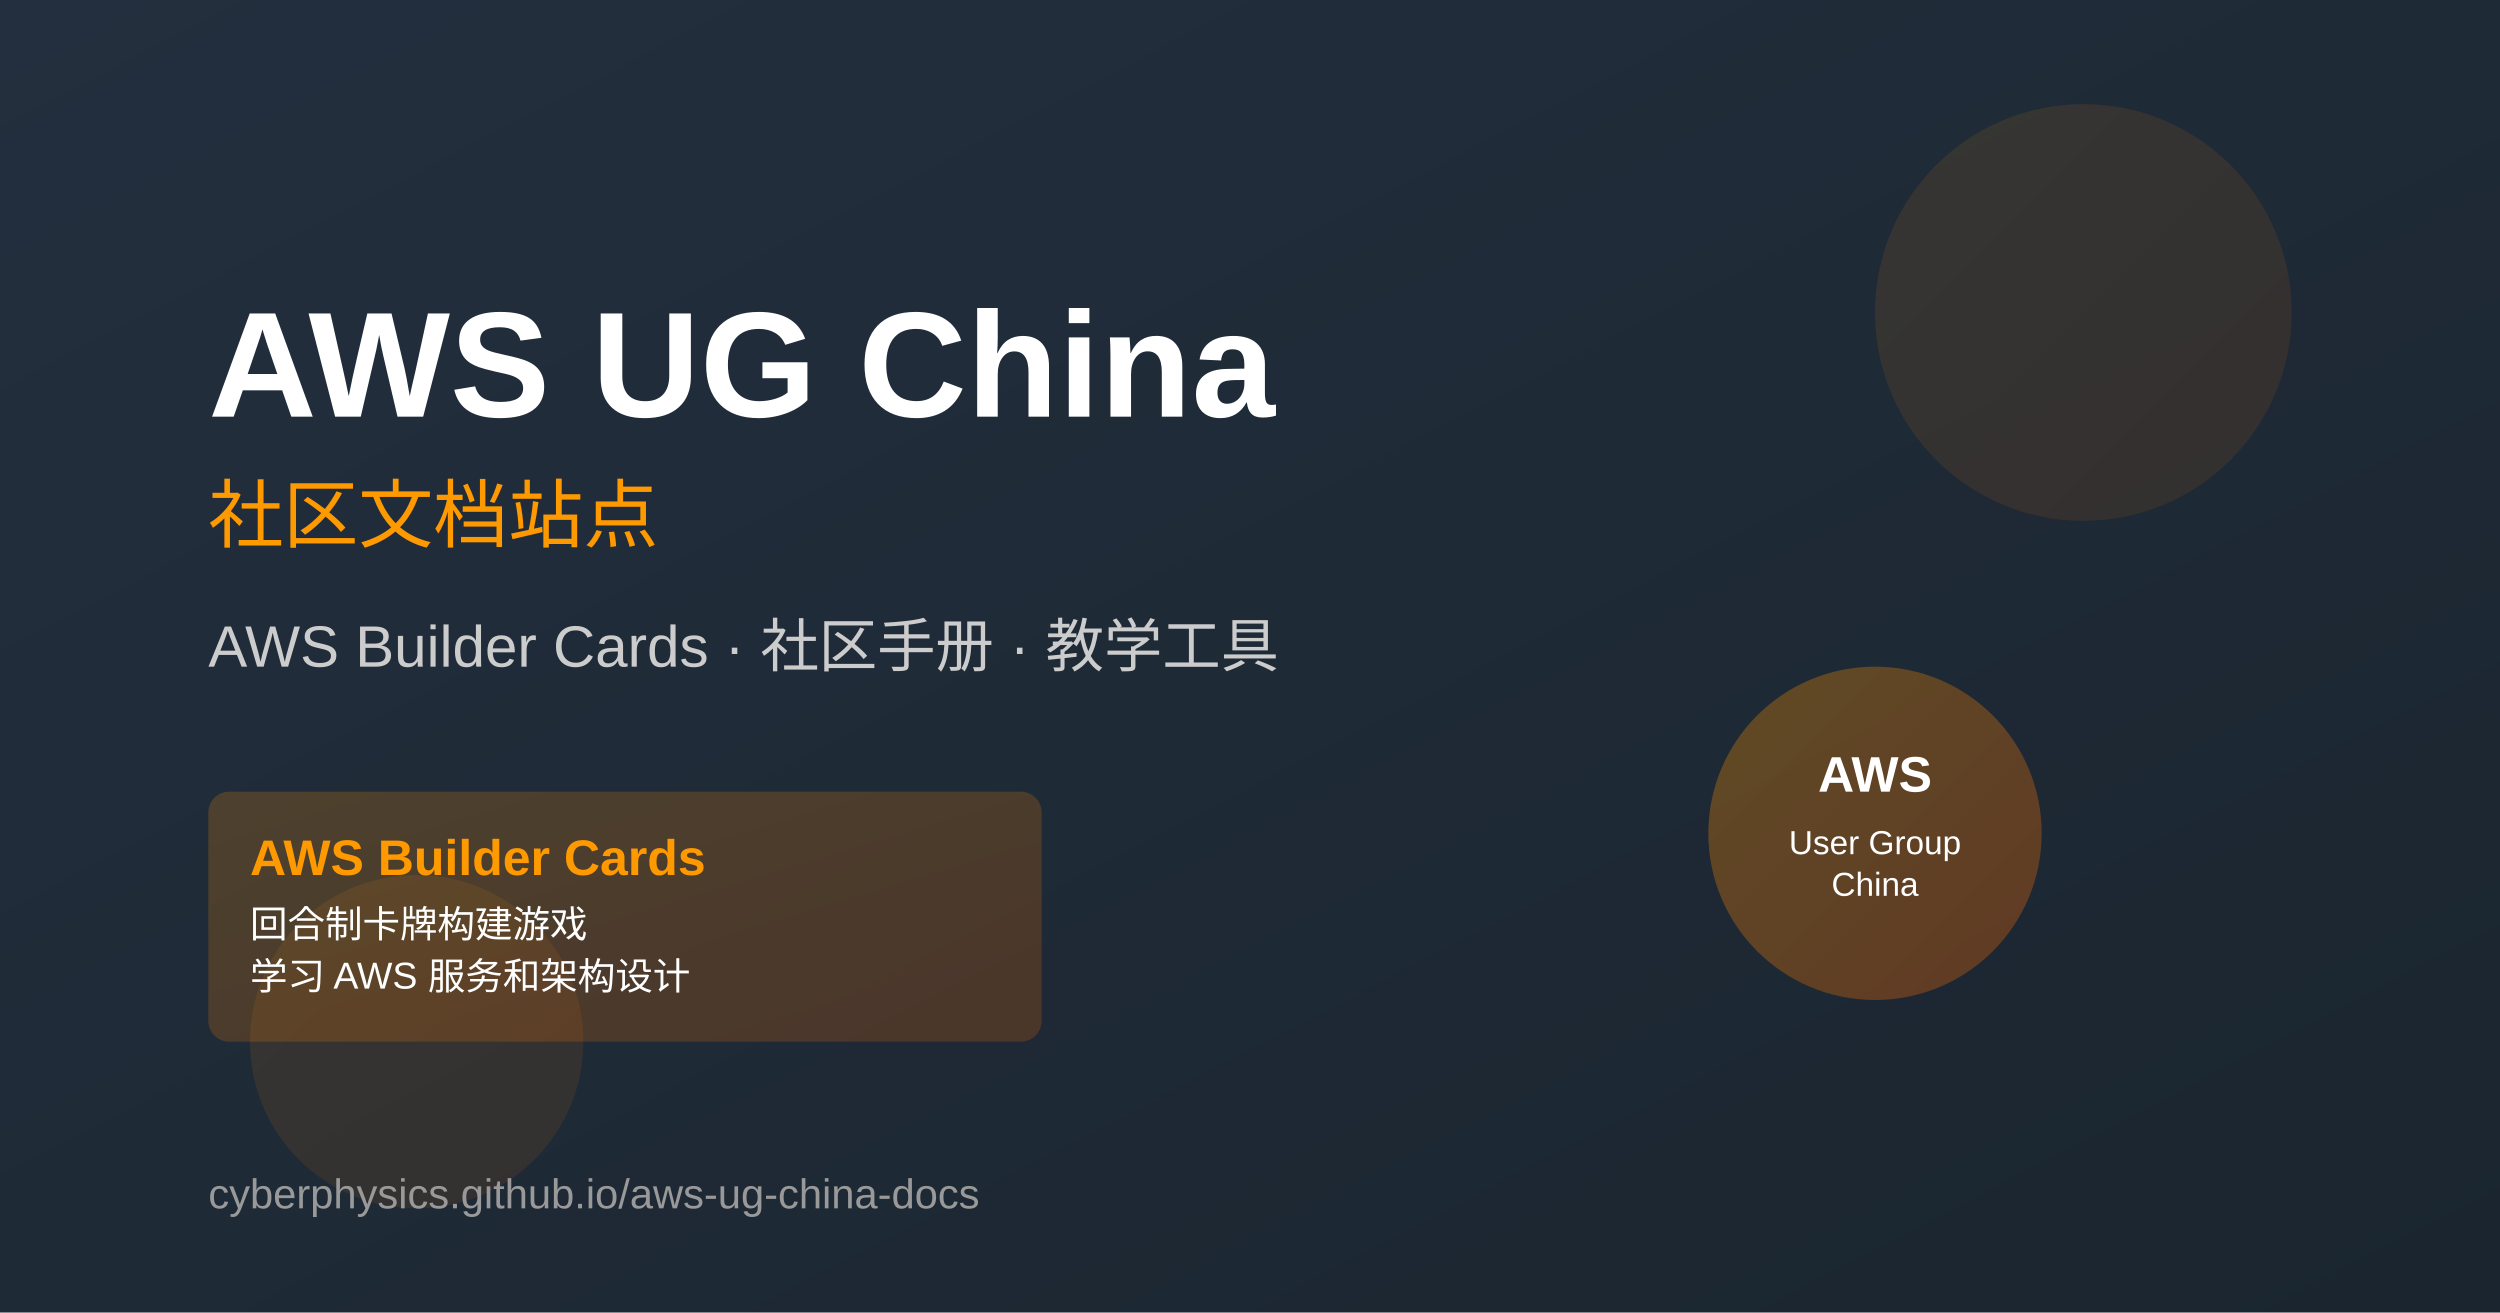
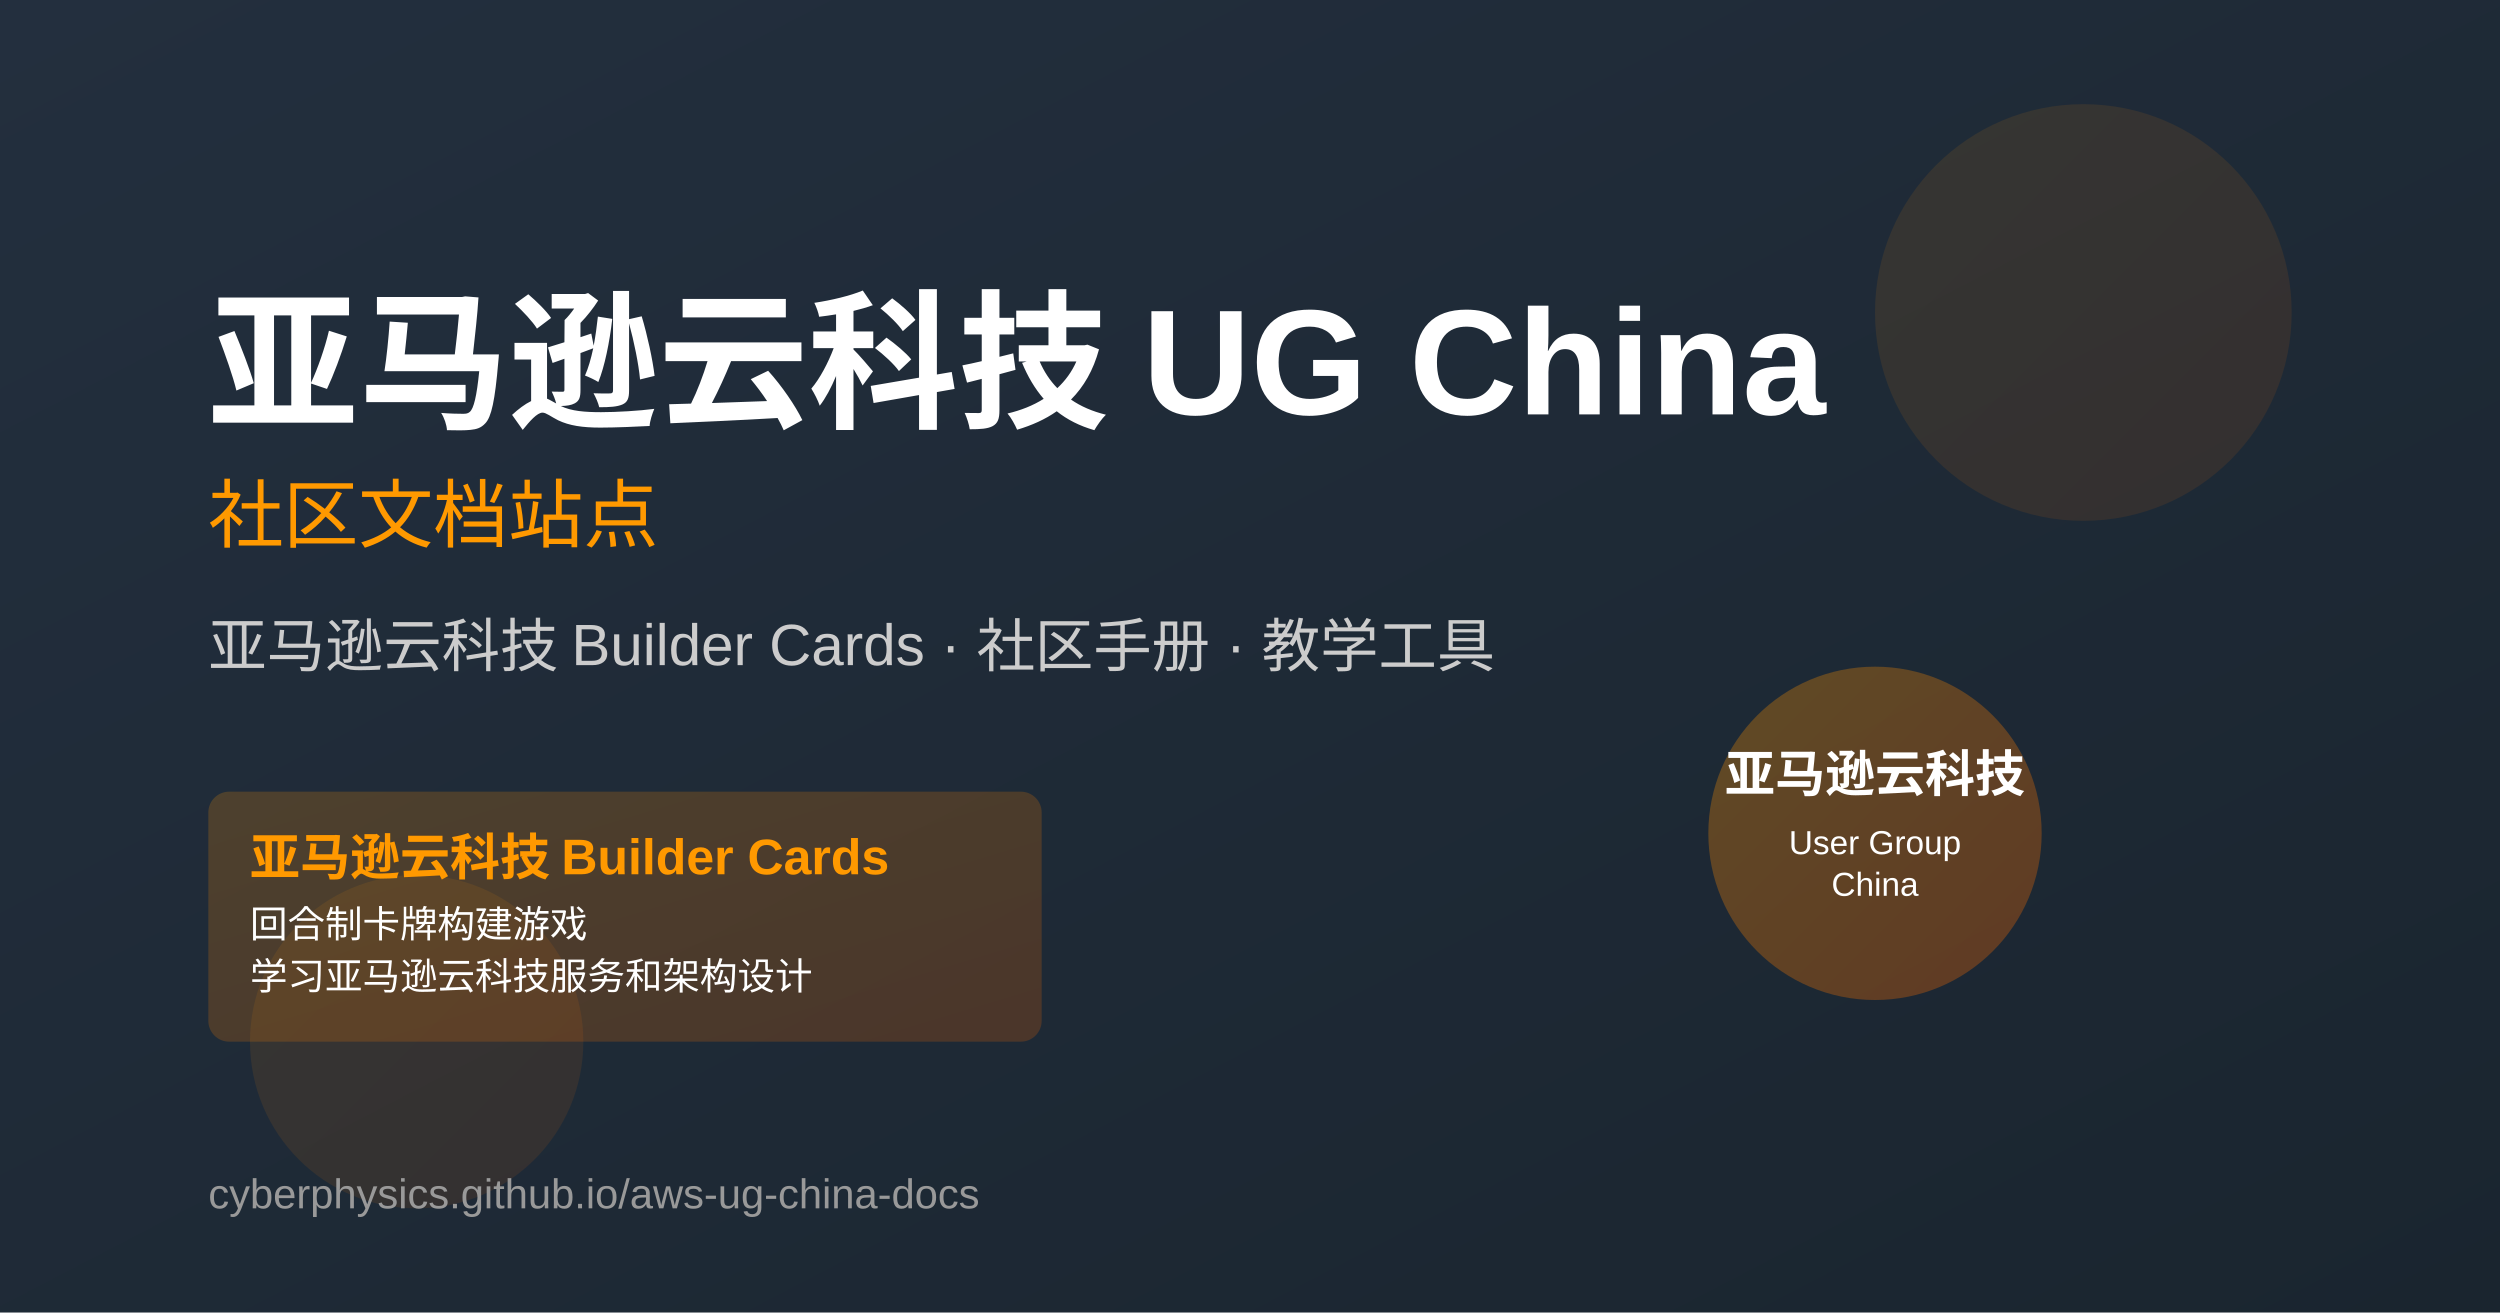
<svg xmlns="http://www.w3.org/2000/svg" width="1200" height="630" viewBox="0 0 1200 630">
  <defs>
    <linearGradient id="bgGradient" x1="0%" y1="0%" x2="100%" y2="100%">
      <stop offset="0%" style="stop-color:#232F3E;stop-opacity:1" />
      <stop offset="100%" style="stop-color:#1A252F;stop-opacity:1" />
    </linearGradient>
    <linearGradient id="accentGradient" x1="0%" y1="0%" x2="100%" y2="100%">
      <stop offset="0%" style="stop-color:#FF9900;stop-opacity:1" />
      <stop offset="100%" style="stop-color:#FF6600;stop-opacity:1" />
    </linearGradient>
  </defs>
  <rect width="1200" height="630" fill="url(#bgGradient)" />
  <circle cx="1000" cy="150" r="100" fill="url(#accentGradient)" opacity="0.1" />
  <circle cx="200" cy="500" r="80" fill="url(#accentGradient)" opacity="0.1" />
-   <text x="100" y="200" font-family="Arial, sans-serif" font-size="72" font-weight="bold" fill="white">AWS UG China</text>
+   <text x="100" y="200" font-family="Arial, sans-serif" font-size="72" font-weight="bold" fill="white">亚马逊云科技 UG China</text>
  <text x="100" y="260" font-family="Arial, sans-serif" font-size="36" fill="#FF9900">社区文档站点</text>
-   <text x="100" y="320" font-family="Arial, sans-serif" font-size="28" fill="#CCCCCC">AWS Builder Cards · 社区手册 · 教学工具</text>
+   <text x="100" y="320" font-family="Arial, sans-serif" font-size="28" fill="#CCCCCC">亚马逊云科技 Builder Cards · 社区手册 · 教学工具</text>
  <rect x="100" y="380" width="400" height="120" rx="10" fill="url(#accentGradient)" opacity="0.2" />
-   <text x="120" y="420" font-family="Arial, sans-serif" font-size="24" font-weight="bold" fill="#FF9900">AWS Builder Cards</text>
+   <text x="120" y="420" font-family="Arial, sans-serif" font-size="24" font-weight="bold" fill="#FF9900">亚马逊云科技 Builder Cards</text>
  <text x="120" y="450" font-family="Arial, sans-serif" font-size="18" fill="white">回合制卡牌构建游戏</text>
-   <text x="120" y="475" font-family="Arial, sans-serif" font-size="18" fill="white">学习 AWS 服务和架构设计</text>
+   <text x="120" y="475" font-family="Arial, sans-serif" font-size="18" fill="white">学习亚马逊云科技服务和架构设计</text>
  <circle cx="900" cy="400" r="80" fill="url(#accentGradient)" opacity="0.3" />
-   <text x="900" y="380" font-family="Arial, sans-serif" font-size="24" font-weight="bold" fill="white" text-anchor="middle">AWS</text>
+   <text x="900" y="380" font-family="Arial, sans-serif" font-size="24" font-weight="bold" fill="white" text-anchor="middle">亚马逊云科技</text>
  <text x="900" y="410" font-family="Arial, sans-serif" font-size="16" fill="white" text-anchor="middle">User Group</text>
  <text x="900" y="430" font-family="Arial, sans-serif" font-size="16" fill="white" text-anchor="middle">China</text>
  <text x="100" y="580" font-family="Arial, sans-serif" font-size="20" fill="#999999">cyberphysics.github.io/aws-ug-china-docs</text>
</svg>
